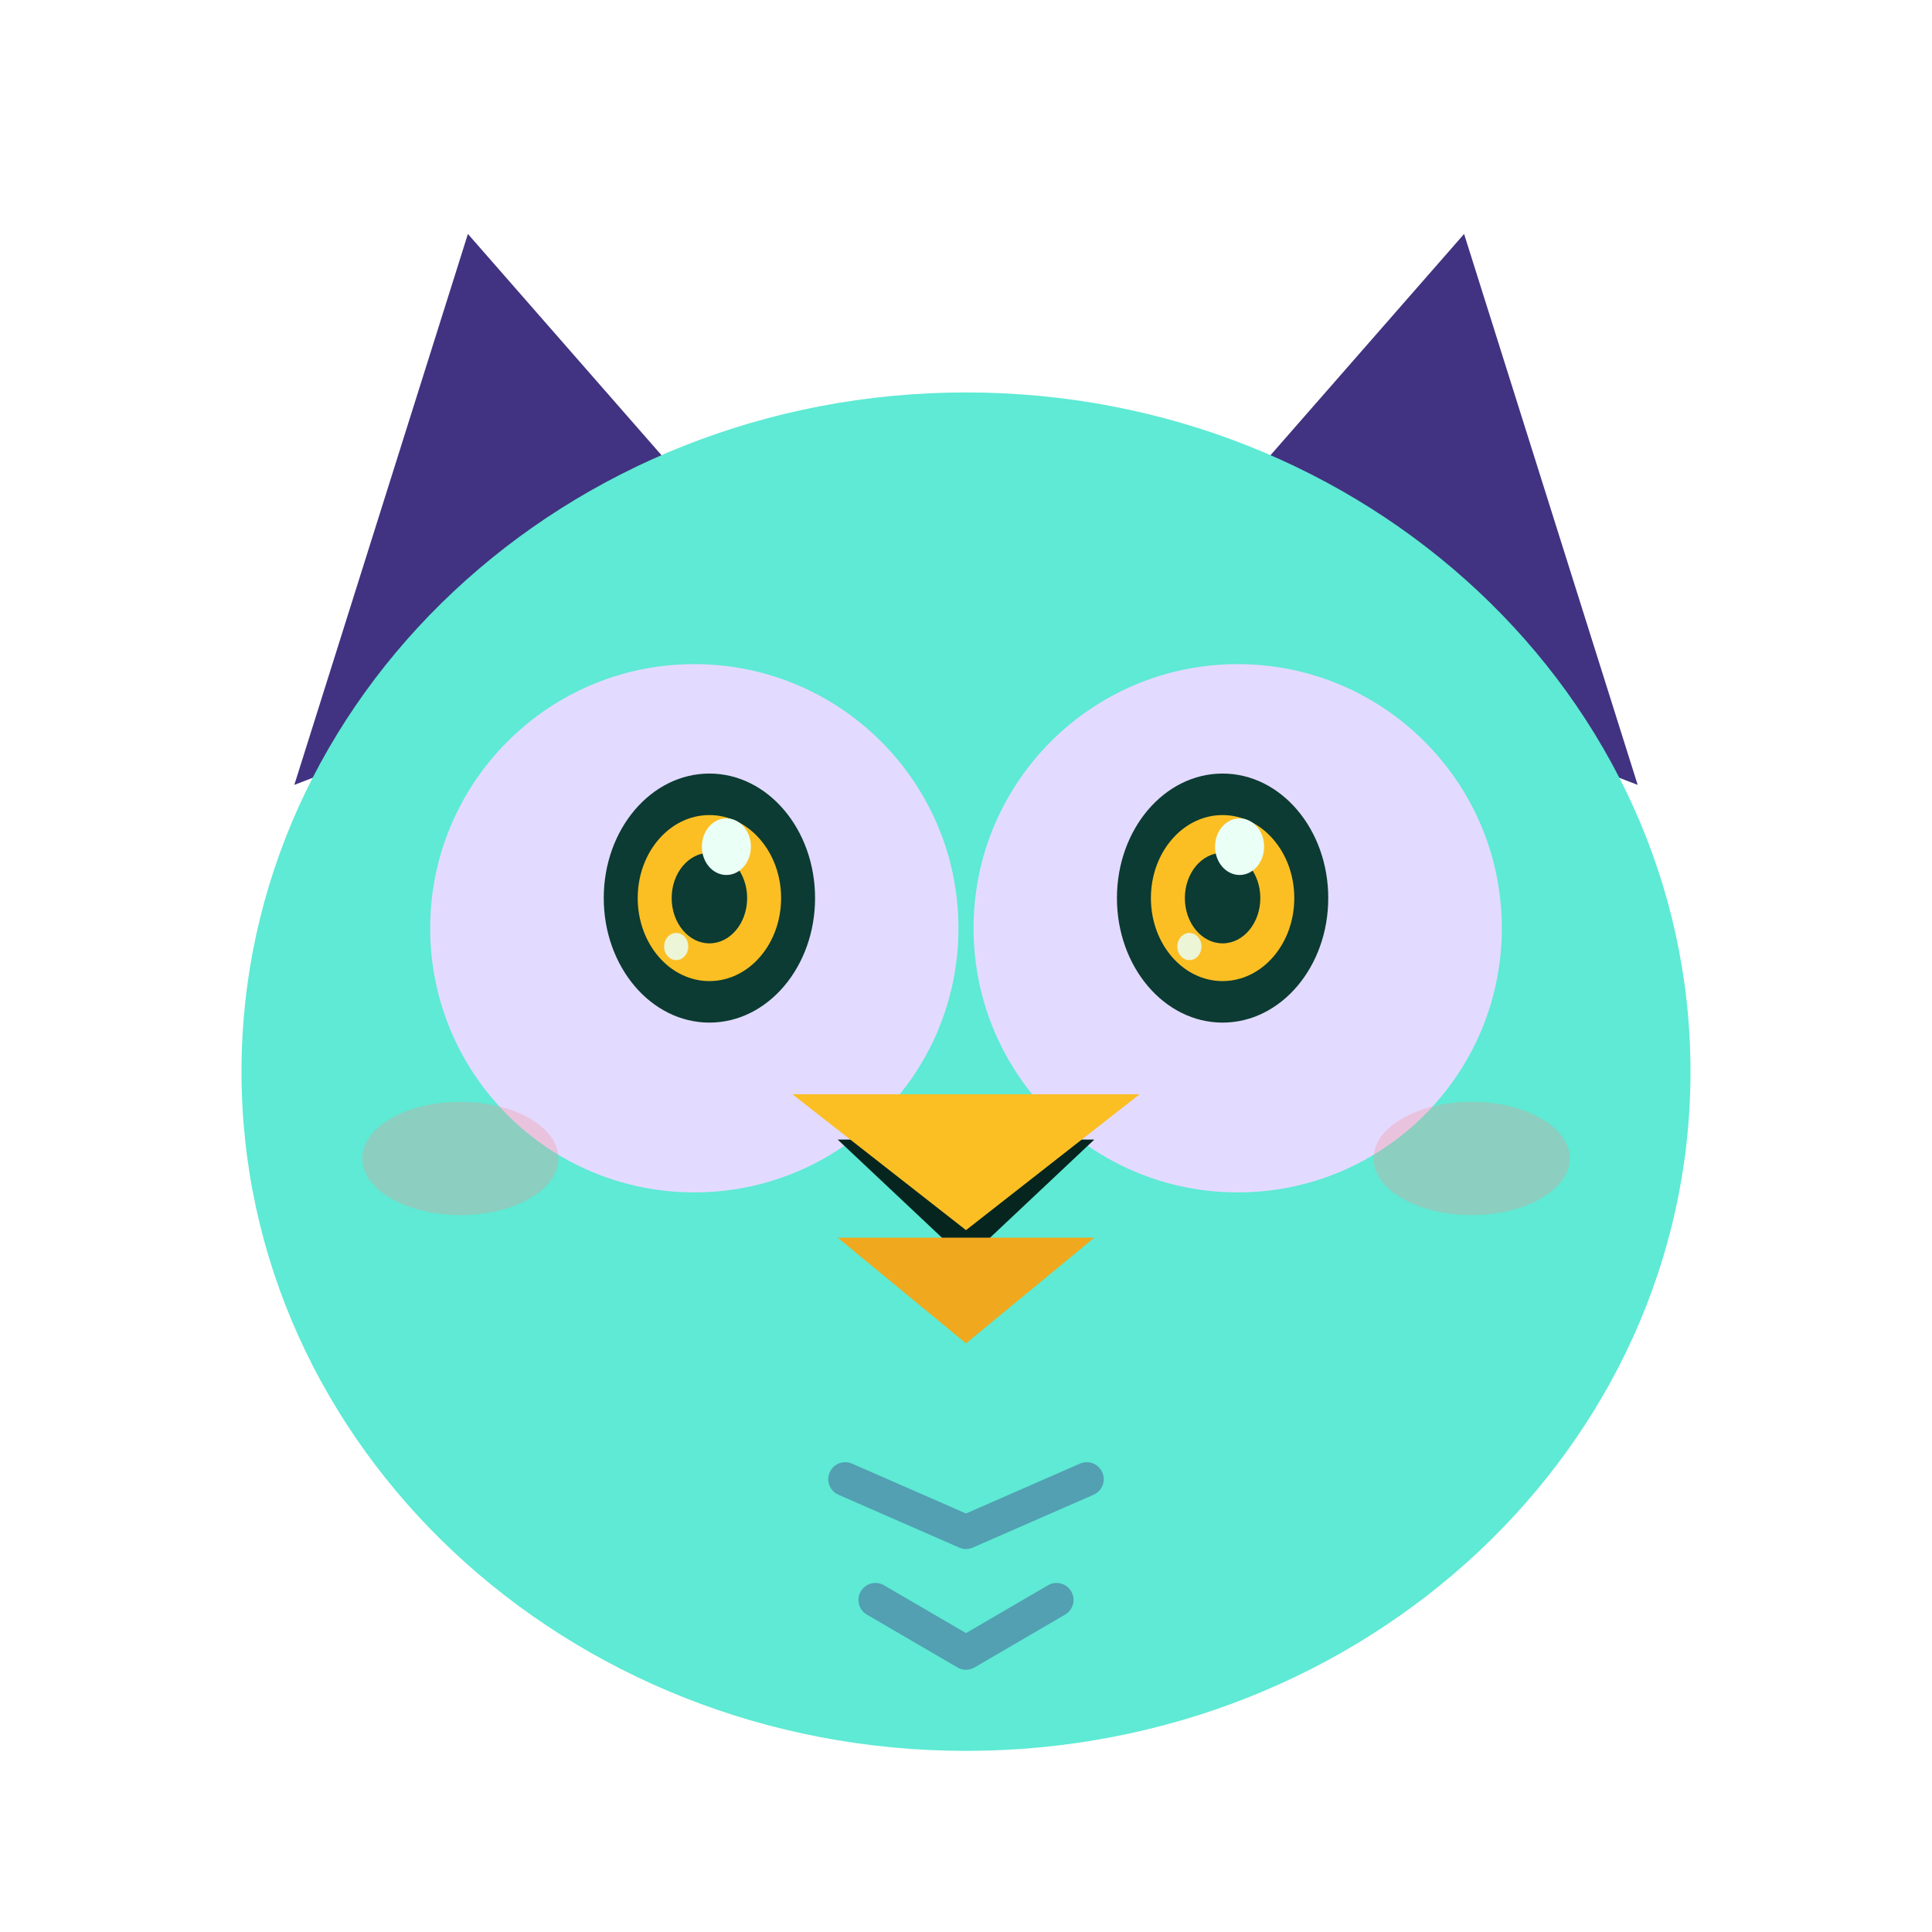
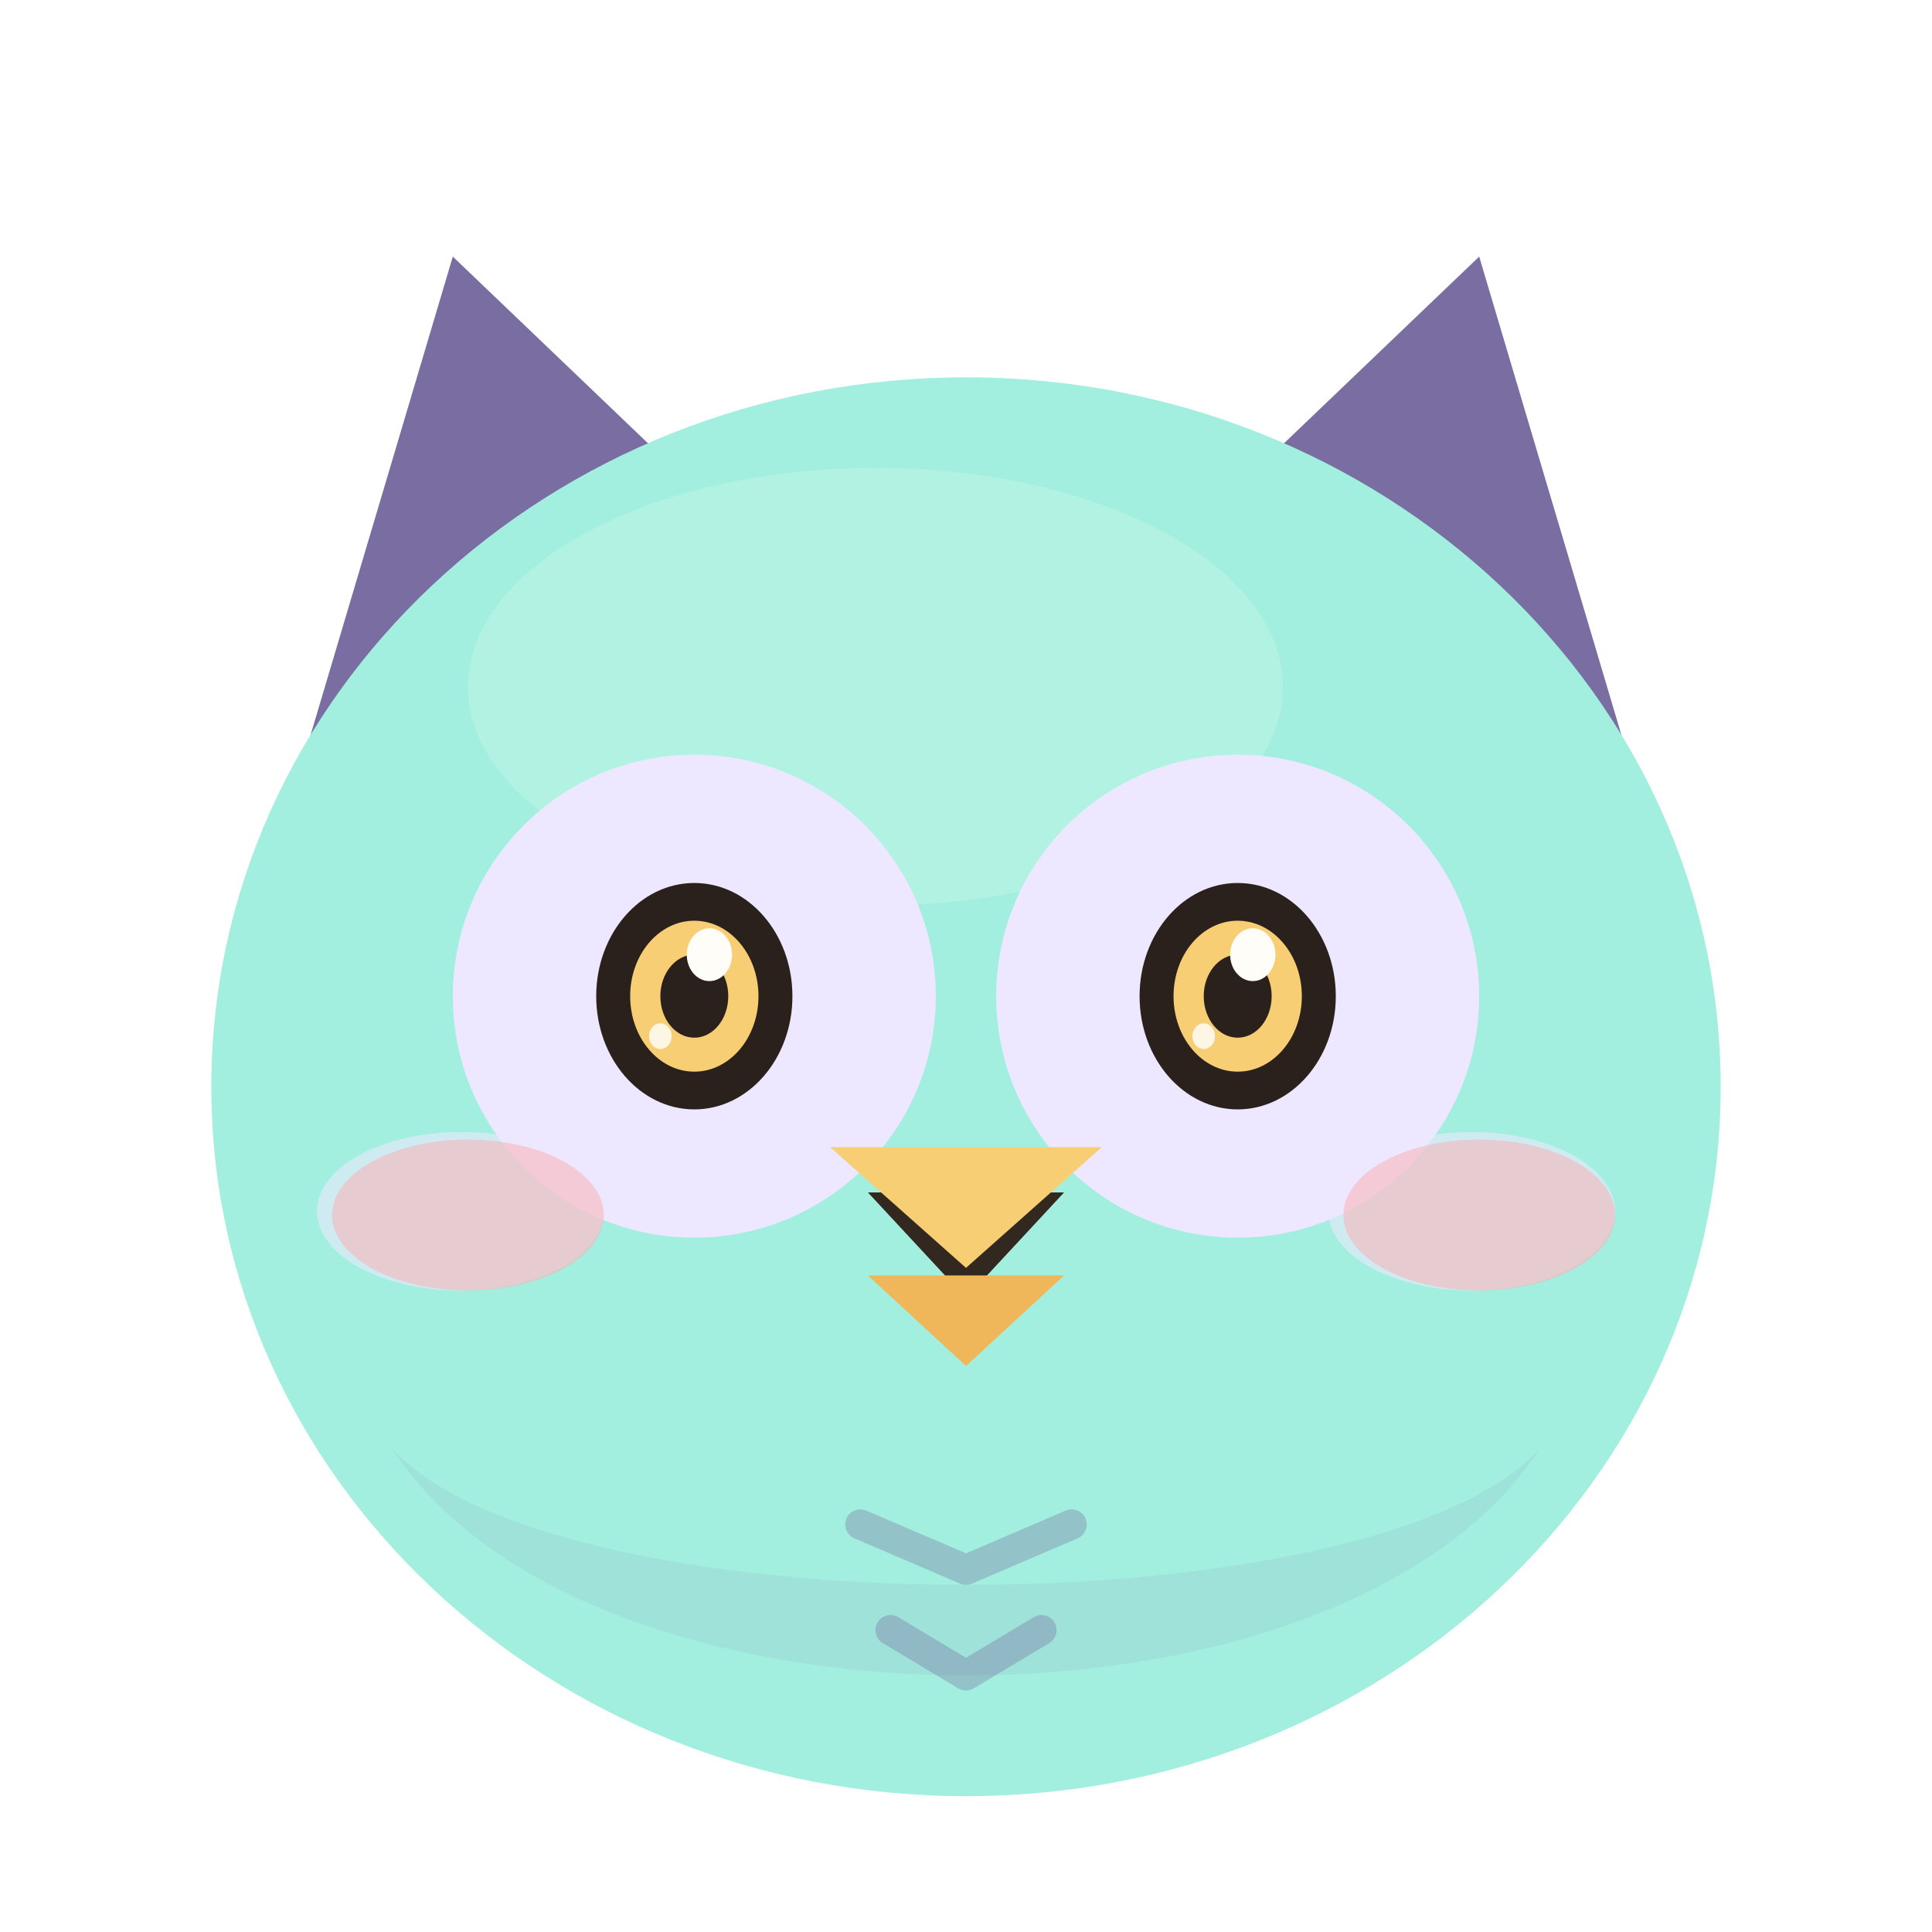
<svg xmlns="http://www.w3.org/2000/svg" viewBox="0 0 256 256" width="256" height="256" role="img" aria-hidden="true">
-   <polygon points="39,104 62,31 104,79" fill="#413381" />
-   <polygon points="152,79 194,31 217,104" fill="#413381" />
-   <ellipse cx="128" cy="142" rx="96" ry="90" fill="#5eead4" />
-   <ellipse cx="92" cy="123" rx="35" ry="35" fill="#e3daff" />
-   <ellipse cx="164" cy="123" rx="35" ry="35" fill="#e3daff" />
-   <ellipse cx="61" cy="153.5" rx="13" ry="7.5" fill="#f88c92" fill-opacity="0.300" />
-   <ellipse cx="195" cy="153.5" rx="13" ry="7.5" fill="#f88c92" fill-opacity="0.300" />
-   <ellipse cx="94" cy="119" rx="14" ry="16.5" fill="#0b3b32" />
-   <ellipse cx="94" cy="119" rx="9.5" ry="11" fill="#fbbf24" />
-   <ellipse cx="94" cy="119" rx="5" ry="6" fill="#0b3b32" />
-   <ellipse cx="96.25" cy="112.19" rx="3.25" ry="3.75" fill="#eafff6" />
-   <ellipse cx="89.6" cy="125.42" rx="1.6" ry="1.8" fill="#eafff6" fill-opacity="0.850" />
-   <ellipse cx="162" cy="119" rx="14" ry="16.5" fill="#0b3b32" />
-   <ellipse cx="162" cy="119" rx="9.5" ry="11" fill="#fbbf24" />
-   <ellipse cx="162" cy="119" rx="5" ry="6" fill="#0b3b32" />
-   <ellipse cx="164.25" cy="112.19" rx="3.25" ry="3.75" fill="#eafff6" />
-   <ellipse cx="157.6" cy="125.42" rx="1.6" ry="1.8" fill="#eafff6" fill-opacity="0.850" />
-   <polygon points="111,151 145,151 128,167" fill="#06251f" />
-   <polygon points="105,145 151,145 128,163" fill="#fbbf24" />
-   <polygon points="111,164 145,164 128,178" fill="#f0a81e" />
-   <polyline points="112,196 128,203 144,196" fill="none" stroke="#413381" stroke-opacity="0.400" stroke-width="4.5" stroke-linecap="round" stroke-linejoin="round" />
-   <polyline points="116,212 128,219 140,212" fill="none" stroke="#413381" stroke-opacity="0.400" stroke-width="4.5" stroke-linecap="round" stroke-linejoin="round" />
+   <polygon points="38,108 60,34 106,78" fill="#796da2" />
+   <polygon points="150,78 196,34 218,108" fill="#796da2" />
+   <ellipse cx="128" cy="144" rx="100" ry="94" fill="#a2efdf" />
+   <ellipse cx="116" cy="91" rx="54" ry="29" fill="#fffdf8" fill-opacity="0.170" />
+   <path d="M52 192 C78 232 178 232 204 192 C182 216 74 216 52 192 Z" fill="#796da2" fill-opacity="0.100" />
+   <ellipse cx="92" cy="132" rx="32" ry="32" fill="#ede7ff" />
+   <ellipse cx="164" cy="132" rx="32" ry="32" fill="#ede7ff" />
+   <ellipse cx="61" cy="160.5" rx="19" ry="10.5" fill="#ede7ff" fill-opacity="0.600" />
+   <ellipse cx="195" cy="160.5" rx="19" ry="10.5" fill="#ede7ff" fill-opacity="0.600" />
+   <ellipse cx="62" cy="161" rx="18" ry="10" fill="#f9b3b6" fill-opacity="0.550" />
+   <ellipse cx="196" cy="161" rx="18" ry="10" fill="#f9b3b6" fill-opacity="0.550" />
+   <ellipse cx="92" cy="132" rx="13" ry="15" fill="#2a211c" />
+   <ellipse cx="92" cy="132" rx="8.5" ry="10" fill="#f7ce73" />
+   <ellipse cx="92" cy="132" rx="4.5" ry="5.5" fill="#2a211c" />
+   <ellipse cx="94" cy="126.5" rx="3" ry="3.5" fill="#fffdf8" />
+   <ellipse cx="87.5" cy="137.3" rx="1.5" ry="1.7" fill="#fffdf8" fill-opacity="0.850" />
+   <ellipse cx="164" cy="132" rx="13" ry="15" fill="#2a211c" />
+   <ellipse cx="164" cy="132" rx="8.5" ry="10" fill="#f7ce73" />
+   <ellipse cx="164" cy="132" rx="4.5" ry="5.5" fill="#2a211c" />
+   <ellipse cx="166" cy="126.5" rx="3" ry="3.5" fill="#fffdf8" />
+   <ellipse cx="159.5" cy="137.3" rx="1.5" ry="1.7" fill="#fffdf8" fill-opacity="0.850" />
+   <polygon points="115,158 141,158 128,172" fill="#33281f" />
+   <polygon points="110,152 146,152 128,168" fill="#f7ce73" />
+   <polygon points="115,169 141,169 128,181" fill="#f0b75a" />
+   <polyline points="114,202 128,208 142,202" fill="none" stroke="#796da2" stroke-opacity="0.350" stroke-width="4" stroke-linecap="round" stroke-linejoin="round" />
+   <polyline points="118,216 128,222 138,216" fill="none" stroke="#796da2" stroke-opacity="0.350" stroke-width="4" stroke-linecap="round" stroke-linejoin="round" />
</svg>
